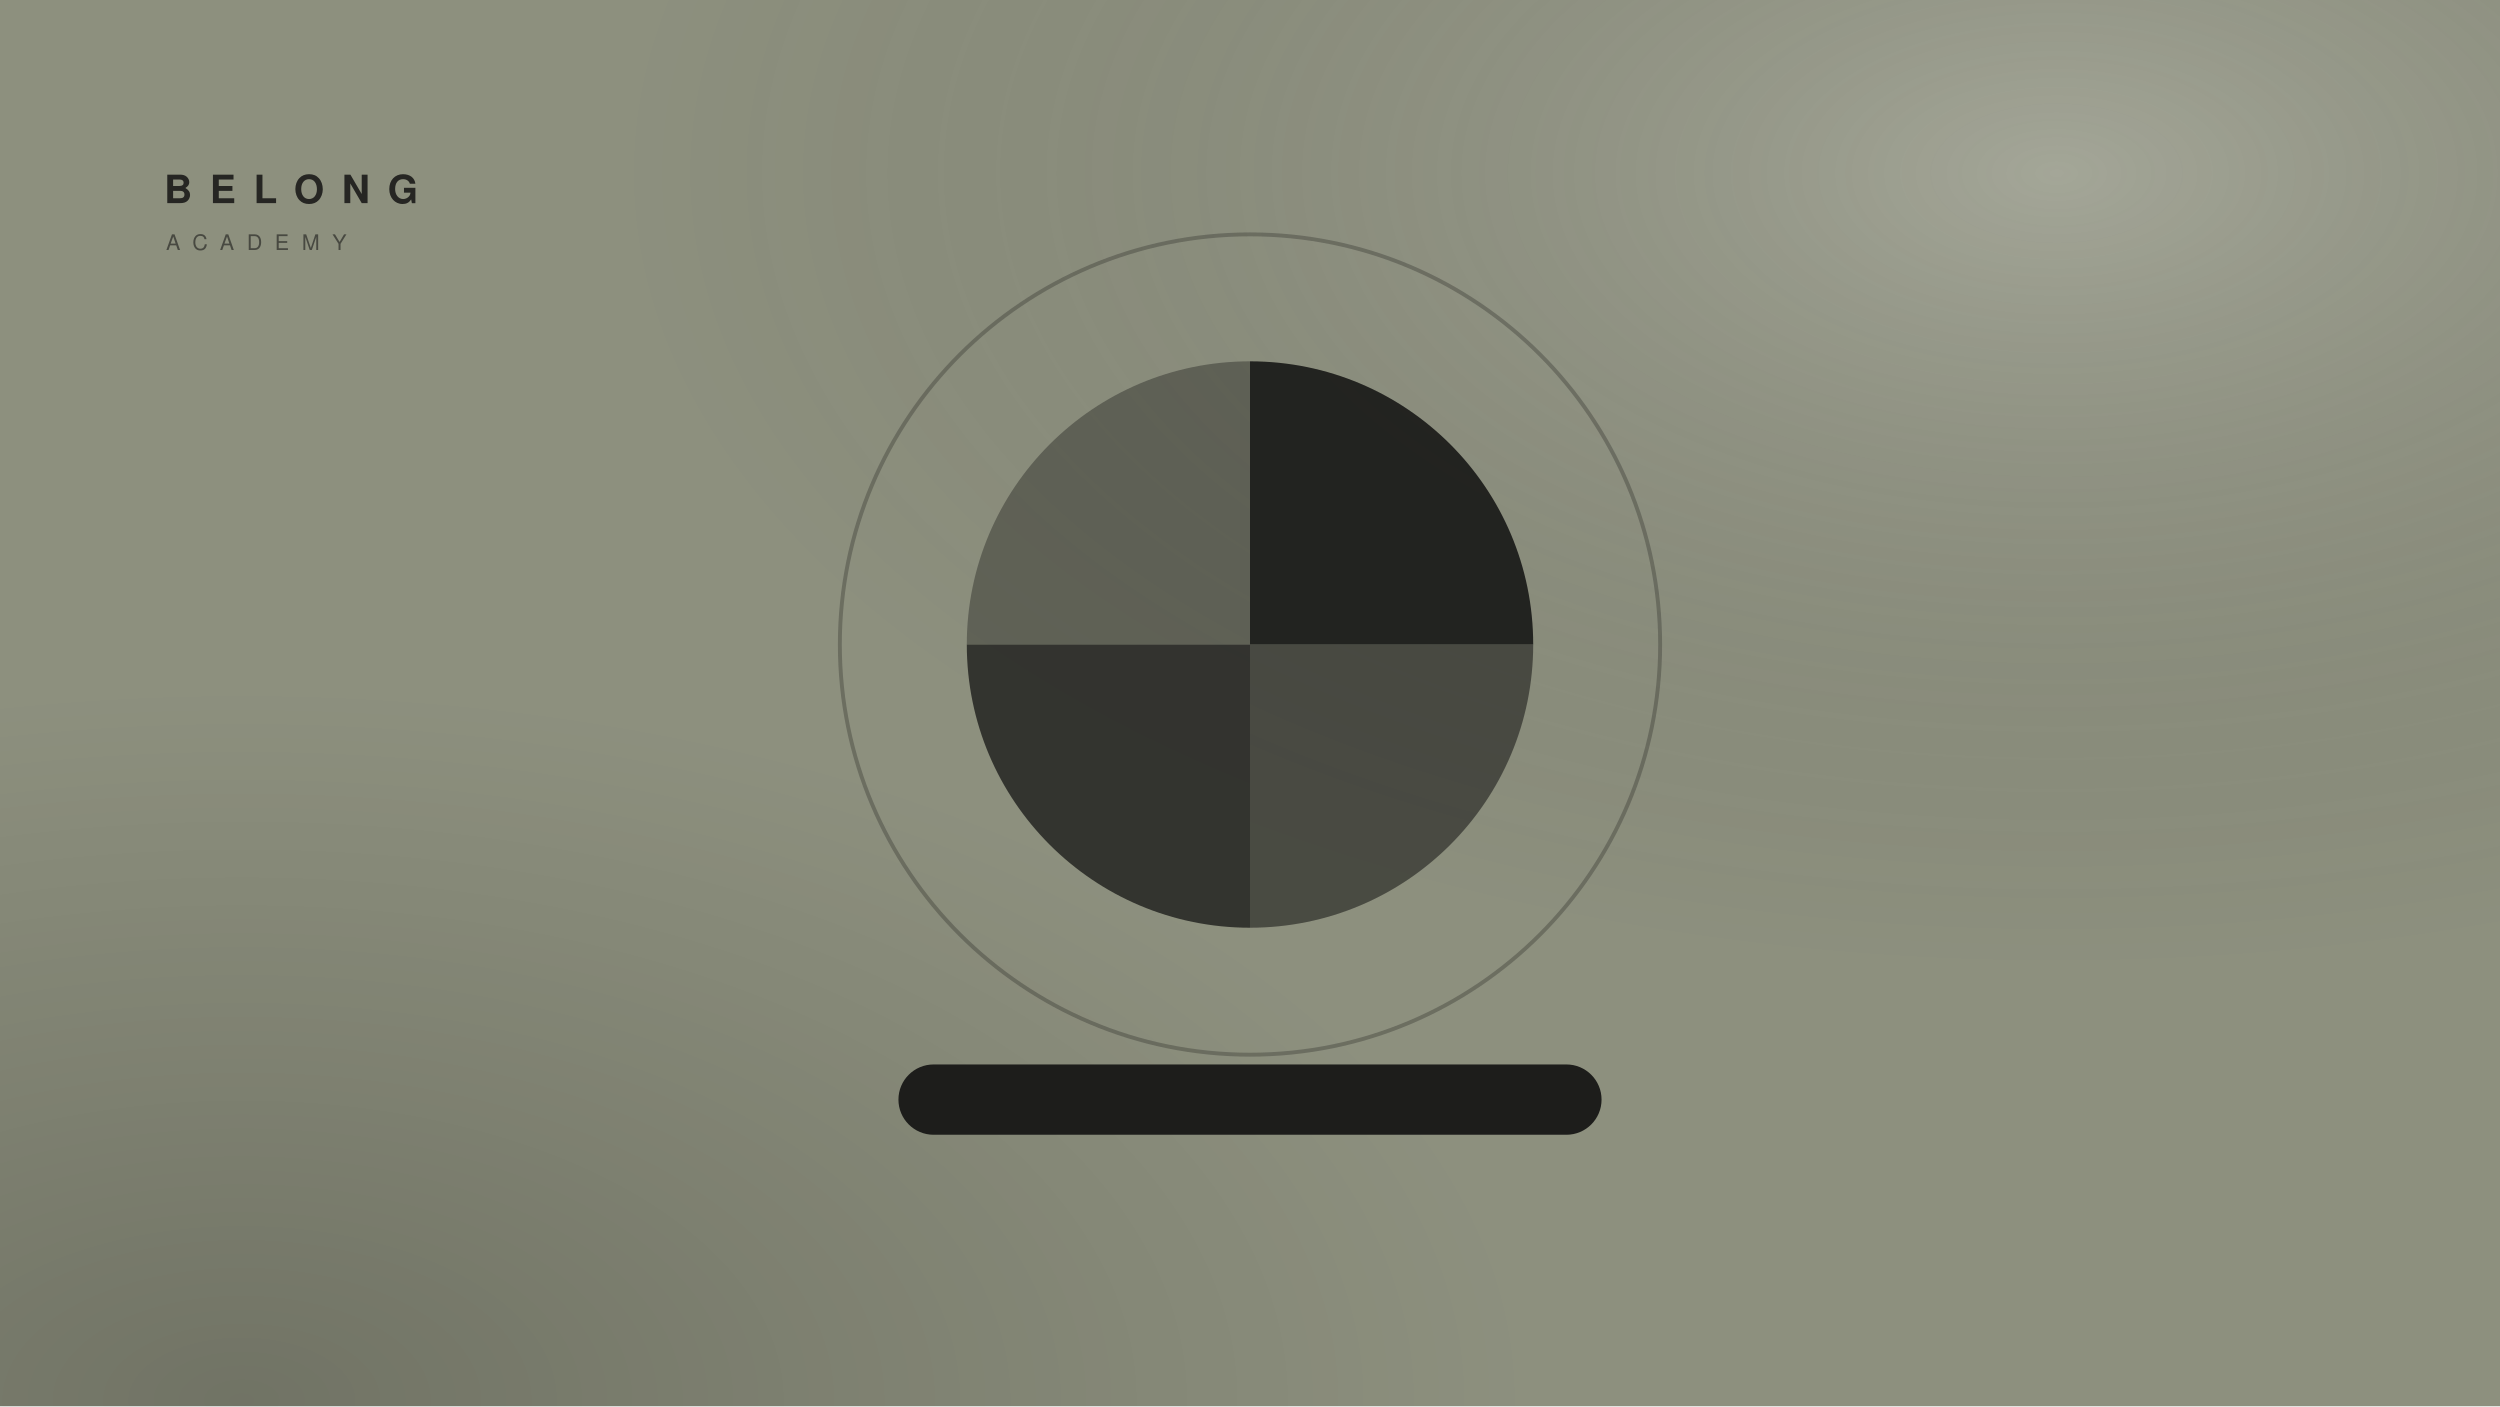
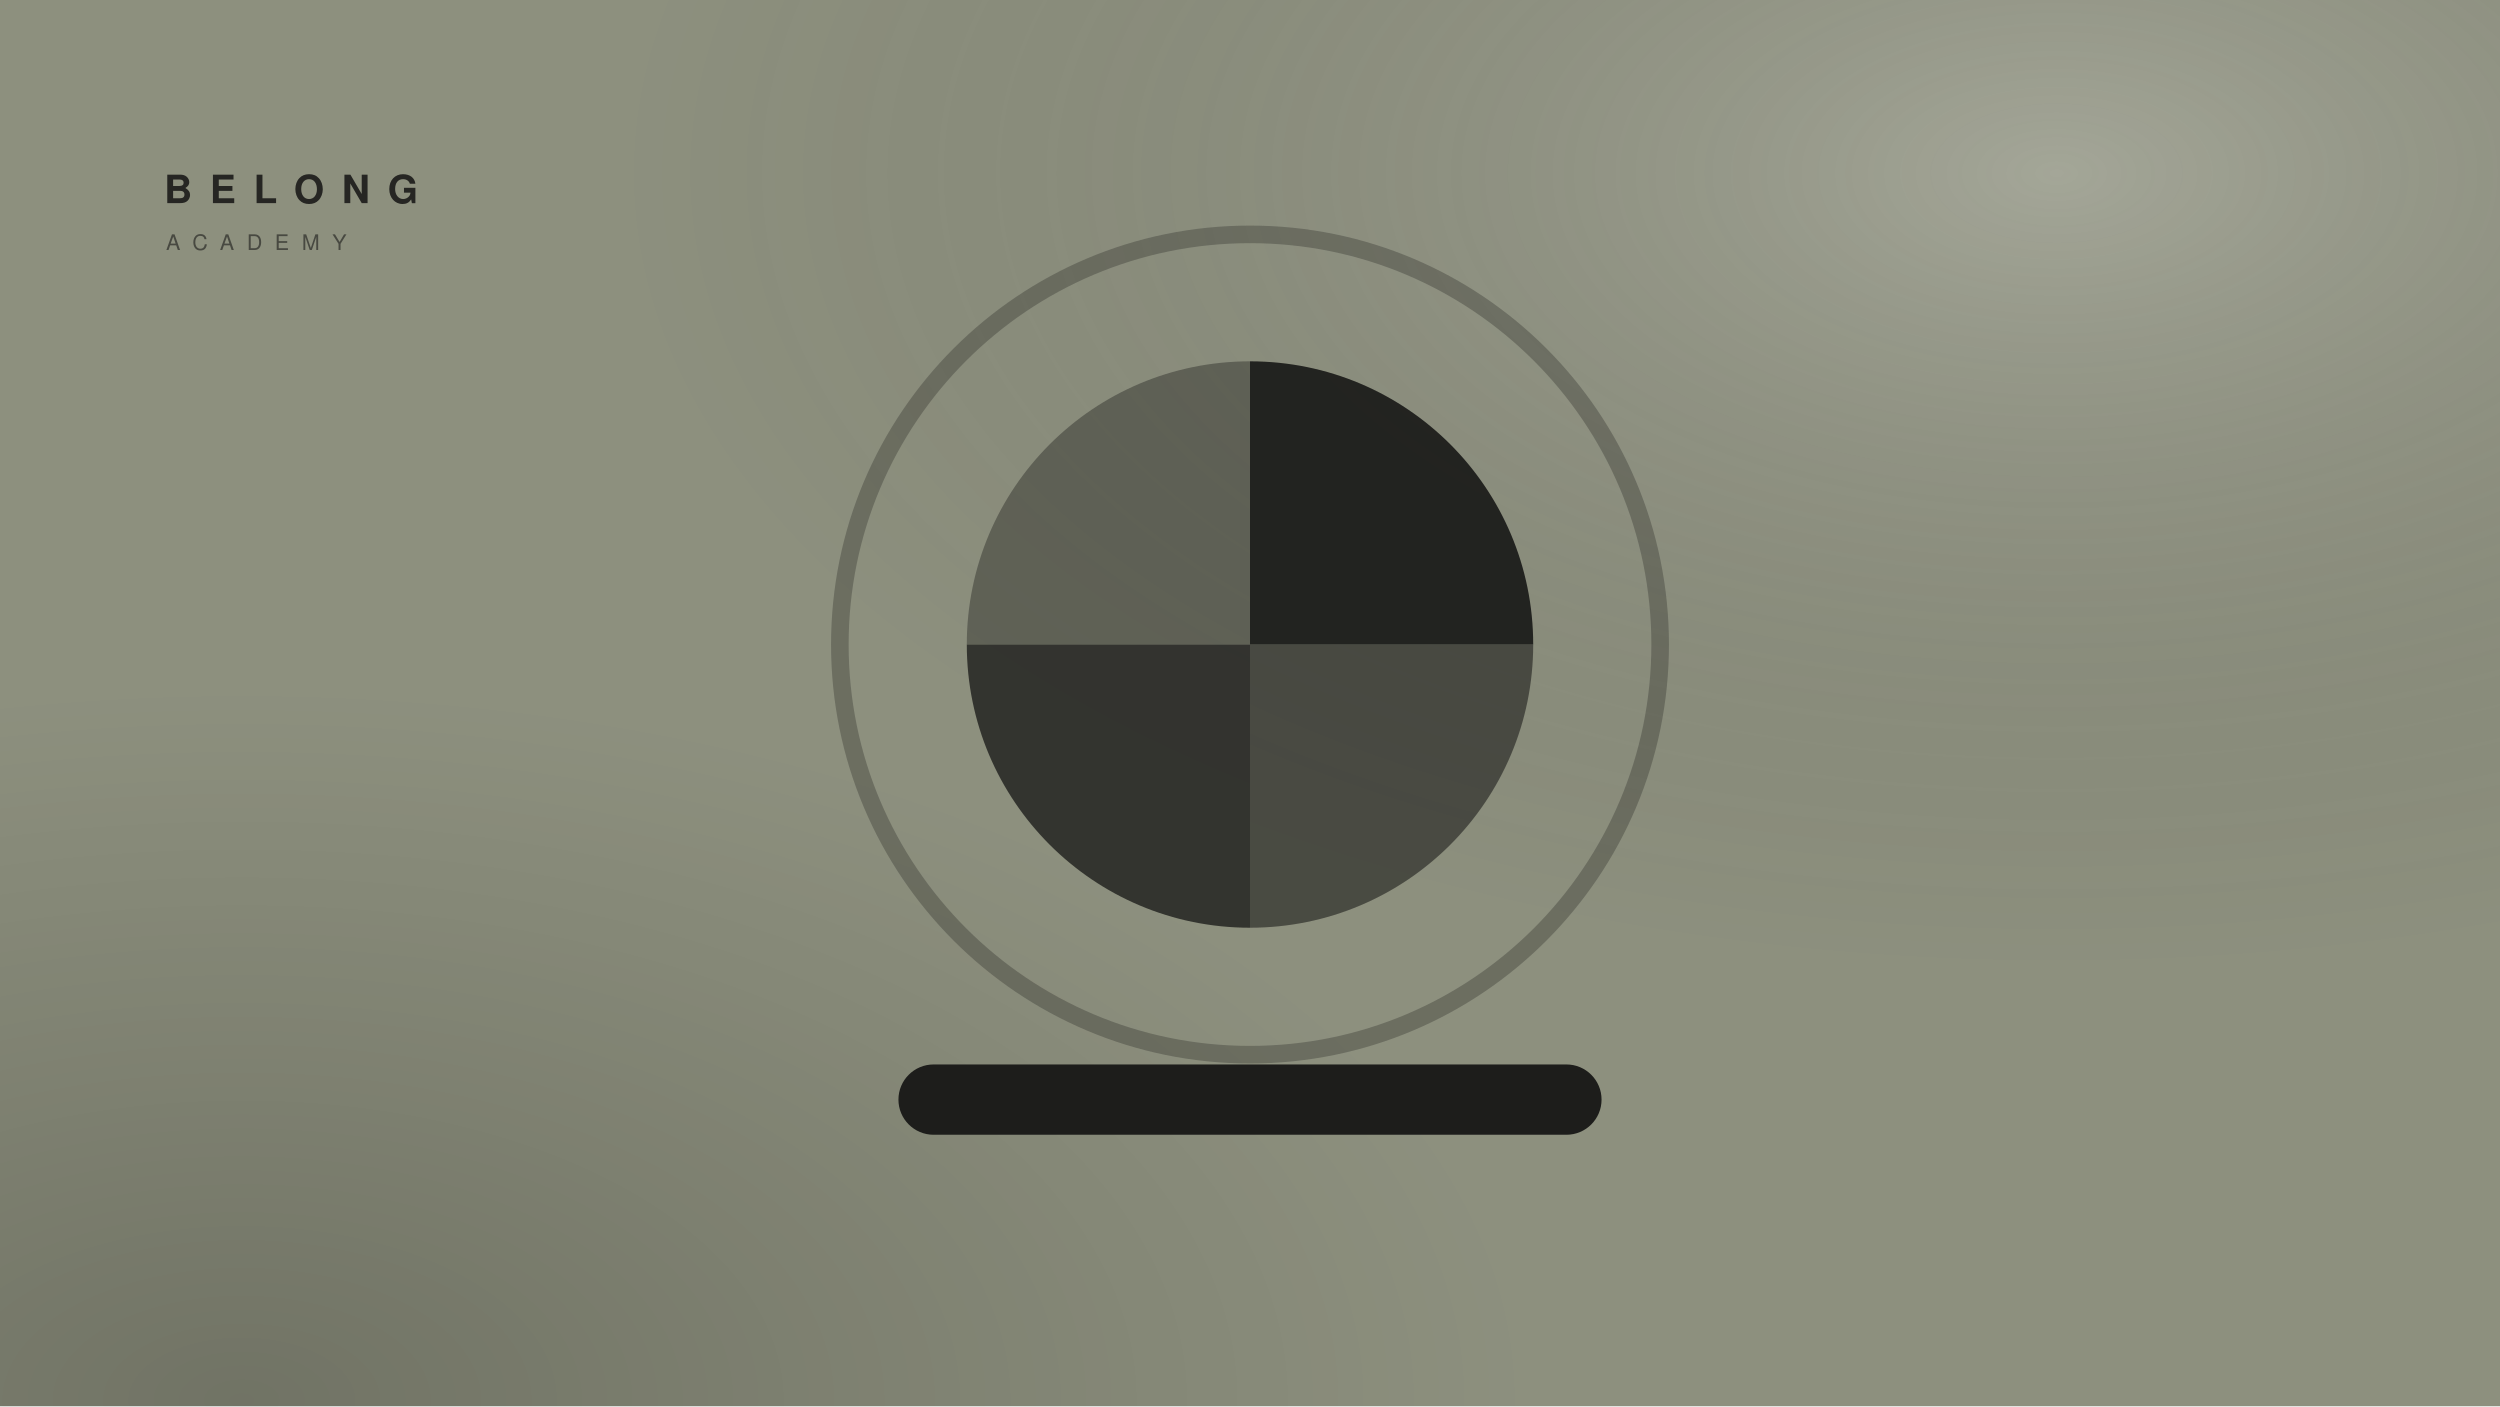
<svg xmlns="http://www.w3.org/2000/svg" viewBox="0 0 1280 720">
  <rect width="1280" height="720" fill="#8d907e" />
  <radialGradient id="g1" cx="0.82" cy="0.12" r="0.95">
    <stop offset="0" stop-color="rgba(255,255,255,.20)" />
    <stop offset="0.6" stop-color="rgba(0,0,0,0)" />
  </radialGradient>
  <rect width="1280" height="720" fill="url(#g1)" />
  <radialGradient id="g2" cx="0.1" cy="1" r="0.85">
    <stop offset="0" stop-color="rgba(0,0,0,.20)" />
    <stop offset="0.6" stop-color="rgba(0,0,0,0)" />
  </radialGradient>
  <rect width="1280" height="720" fill="url(#g2)" />
  <path d="M 640 330 L 640 185 A 145 145 0 0 1 785 330 Z" fill="#1d1d1b" opacity="0.95" />
  <path d="M 640 330 L 785 330 A 145 145 0 0 1 640 475 Z" fill="#1d1d1b" opacity="0.6" />
  <path d="M 640 330 L 640 475 A 145 145 0 0 1 495 330 Z" fill="#1d1d1b" opacity="0.8" />
  <path d="M 640 330 L 495 330 A 145 145 0 0 1 640 185 Z" fill="#1d1d1b" opacity="0.4" />
  <rect x="460.0" y="545" width="360" height="36" rx="18.0" fill="#1d1d1b" opacity="1" />
-   <circle cx="640" cy="330" r="210" fill="none" stroke="#1d1d1b" stroke-width="2" opacity="0.3" />
+   <circle cx="640" cy="330" r="210" fill="none" stroke="#1d1d1b" stroke-width="9" opacity="0.3" />
  <text x="84" y="104" font-family="Helvetica,Arial,sans-serif" font-size="20" letter-spacing="9" font-weight="bold" fill="#1d1d1b" opacity="0.92">BELONG</text>
  <text x="85" y="128" font-family="Helvetica,Arial,sans-serif" font-size="11" letter-spacing="6.5" fill="#1d1d1b" opacity="0.62">ACADEMY</text>
</svg>
